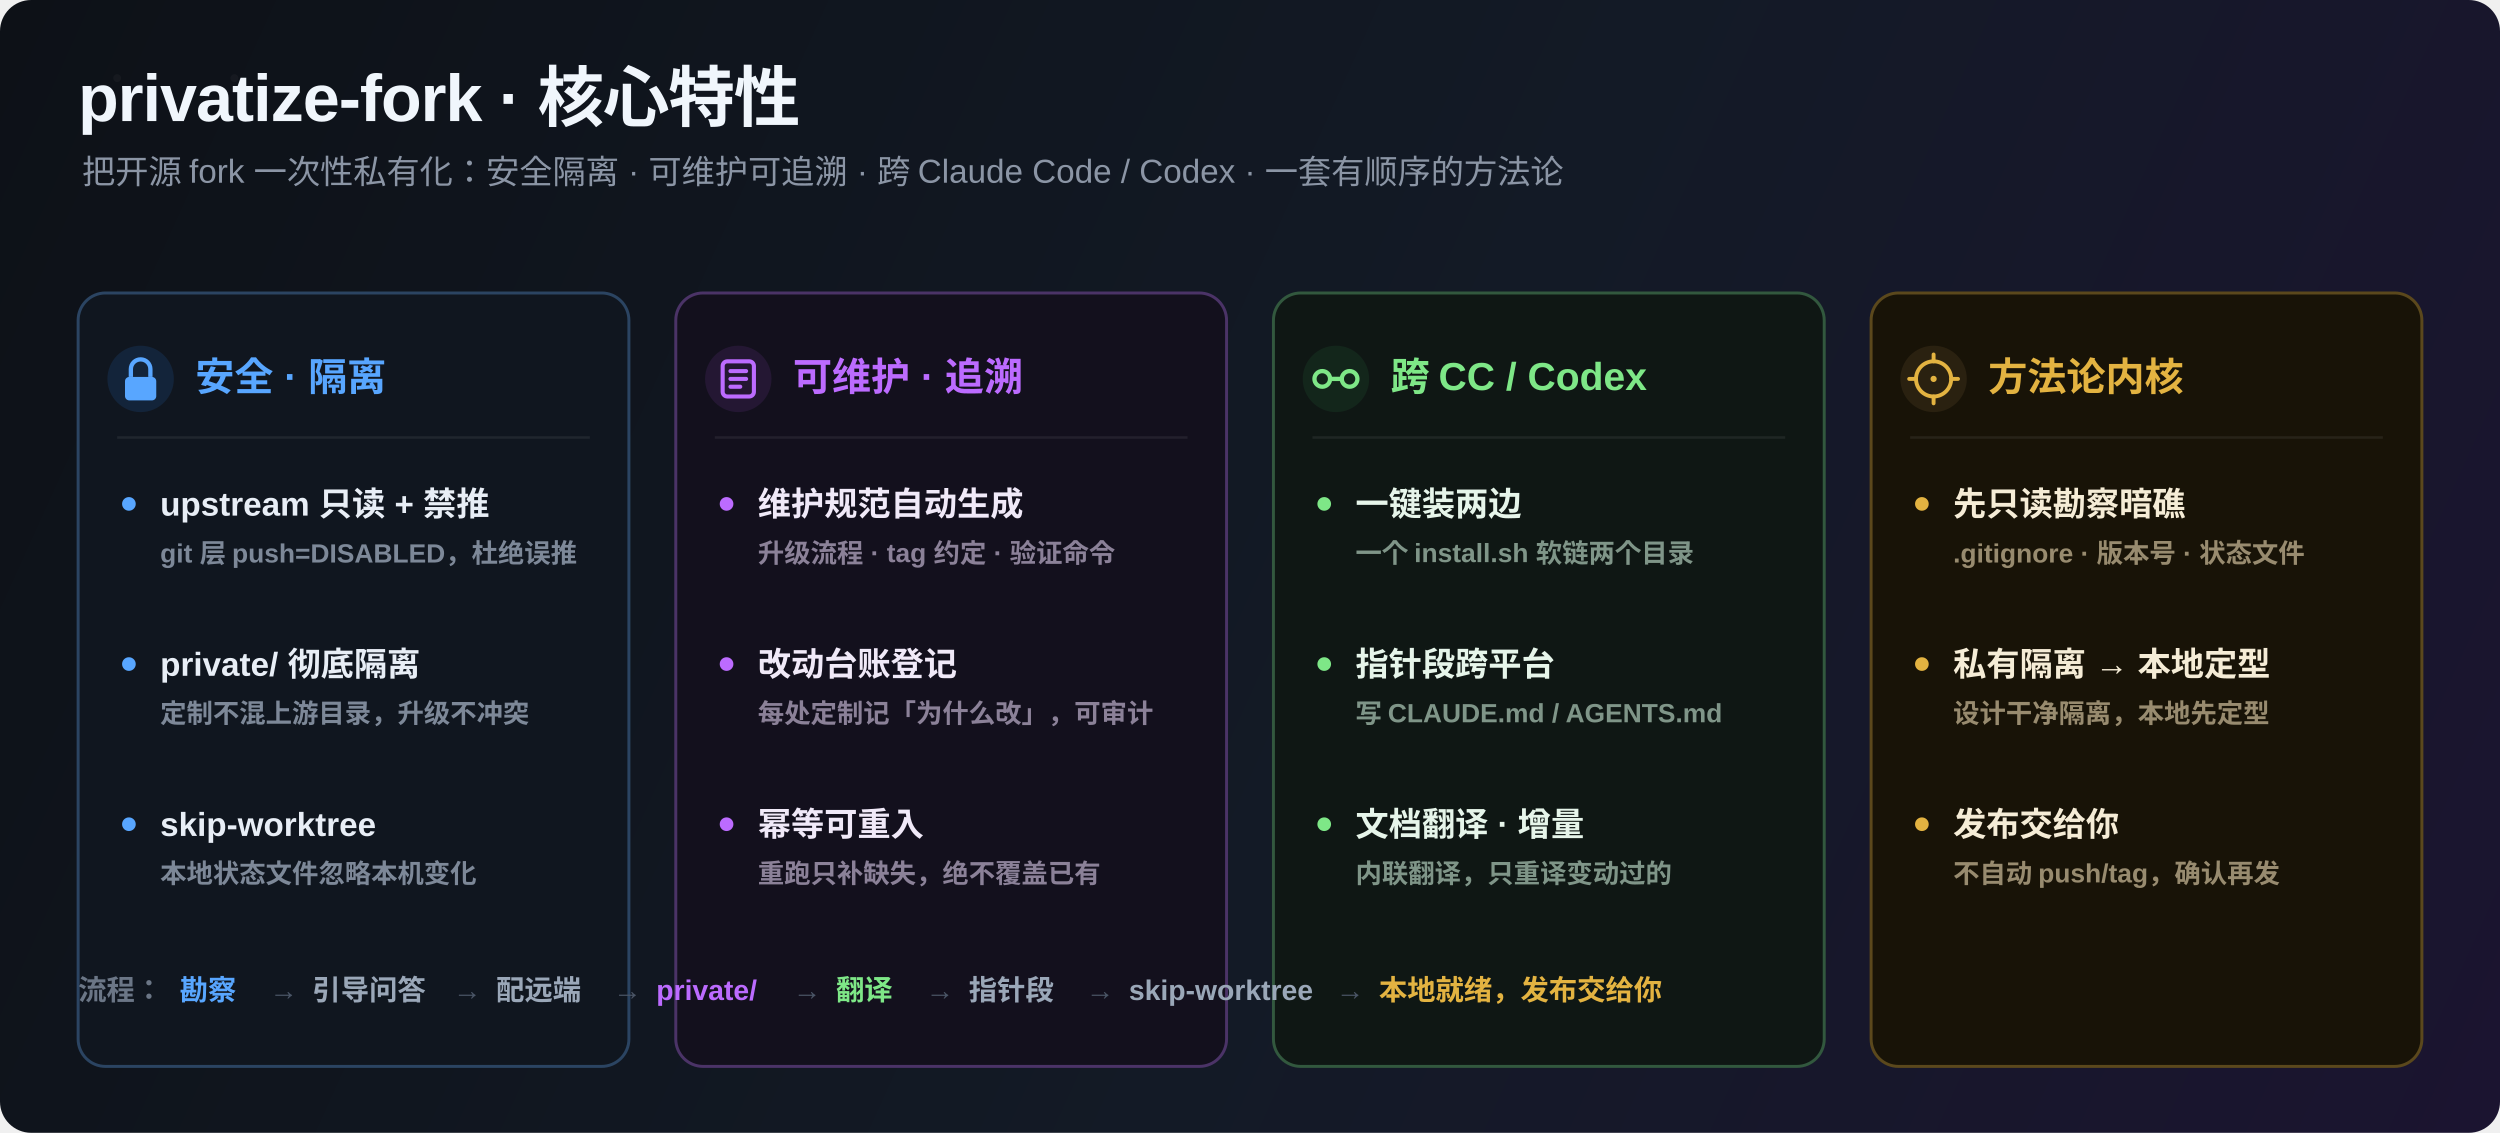
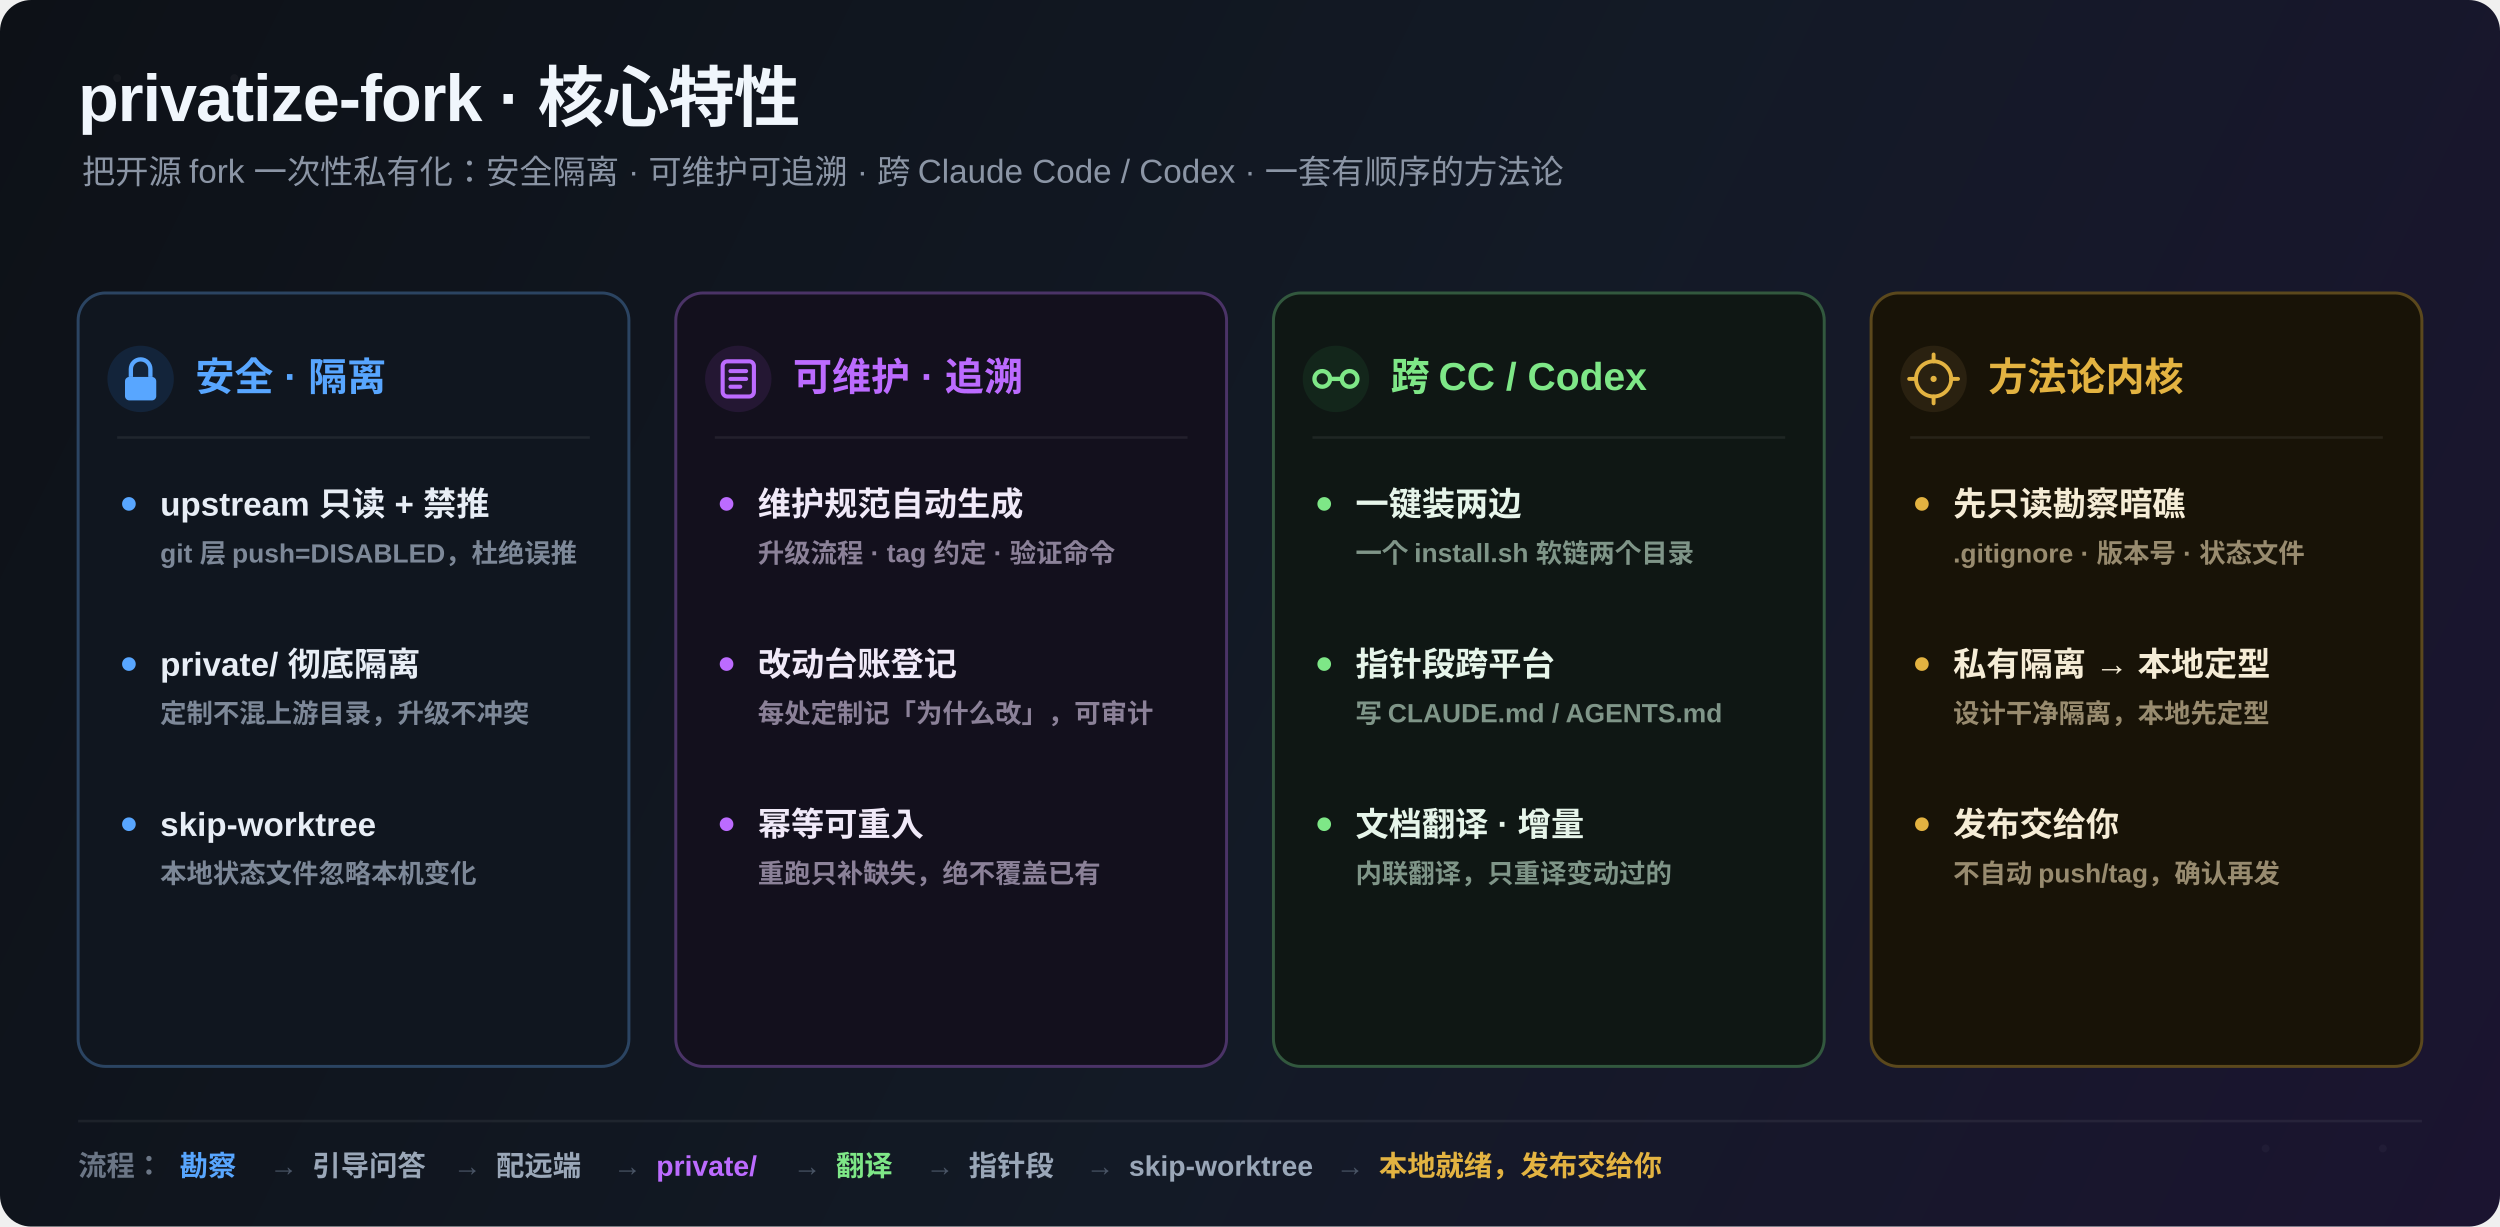
- <svg xmlns="http://www.w3.org/2000/svg" width="1280" height="580" viewBox="0 0 1280 580" fill="none" font-family="'SF Pro Display','Helvetica Neue',Arial,sans-serif">
+ <svg xmlns="http://www.w3.org/2000/svg" width="1280" height="628" viewBox="0 0 1280 628" fill="none" font-family="'SF Pro Display','Helvetica Neue',Arial,sans-serif">
  <defs>
-     <linearGradient id="bg" x1="0" y1="0" x2="1280" y2="580" gradientUnits="userSpaceOnUse">
+     <linearGradient id="bg" x1="0" y1="0" x2="1280" y2="628" gradientUnits="userSpaceOnUse">
      <stop offset="0" stop-color="#0d1117" />
      <stop offset="0.55" stop-color="#131a26" />
      <stop offset="1" stop-color="#1b1430" />
    </linearGradient>
  </defs>
-   <rect width="1280" height="580" rx="16" fill="url(#bg)" />
+   <rect width="1280" height="628" rx="16" fill="url(#bg)" />
  <g fill="#ffffff" opacity="0.035">
    <circle cx="60" cy="40" r="2" />
    <circle cx="120" cy="40" r="2" />
-     <circle cx="1220" cy="540" r="2" />
-     <circle cx="1160" cy="540" r="2" />
+     <circle cx="1220" cy="588" r="2" />
+     <circle cx="1160" cy="588" r="2" />
  </g>
  <text x="40" y="62" font-size="34" font-weight="700" fill="#f0f6fc" letter-spacing="-0.5">privatize-fork · 核心特性</text>
  <text x="42" y="94" font-size="17" font-weight="500" fill="#8b95a5">把开源 fork 一次性私有化：安全隔离 · 可维护可追溯 · 跨 Claude Code / Codex · 一套有顺序的方法论</text>
  <g transform="translate(40,150)">
    <rect width="282" height="396" rx="14" fill="#10161f" stroke="#22303f" stroke-width="1.5" />
    <rect width="282" height="396" rx="14" fill="none" stroke="#58a6ff" stroke-opacity="0.18" stroke-width="1.5" />
    <circle cx="32" cy="44" r="17" fill="#13243a" />
    <g transform="translate(32,44)">
      <rect x="-8" y="-1" width="16" height="12" rx="2.2" fill="#58a6ff" />
      <path d="M-5 -1 v-4 a5 5 0 0 1 10 0 v4" stroke="#58a6ff" stroke-width="2.2" fill="none" />
    </g>
    <text x="60" y="50" font-size="20" font-weight="700" fill="#58a6ff">安全 · 隔离</text>
    <line x1="20" y1="74" x2="262" y2="74" stroke="#ffffff" stroke-opacity="0.07" stroke-width="1.3" />
    <g font-weight="600">
      <circle cx="26" cy="108" r="3.5" fill="#58a6ff" />
      <text x="42" y="114" font-size="17" fill="#e8eef6">upstream 只读 + 禁推</text>
      <text x="42" y="138" font-size="13.5" fill="#7d8898">git 层 push=DISABLED，杜绝误推</text>
      <circle cx="26" cy="190" r="3.5" fill="#58a6ff" />
      <text x="42" y="196" font-size="17" fill="#e8eef6">private/ 彻底隔离</text>
      <text x="42" y="220" font-size="13.5" fill="#7d8898">定制不混上游目录，升级不冲突</text>
      <circle cx="26" cy="272" r="3.5" fill="#58a6ff" />
      <text x="42" y="278" font-size="17" fill="#e8eef6">skip-worktree</text>
      <text x="42" y="302" font-size="13.5" fill="#7d8898">本地状态文件忽略本机变化</text>
    </g>
  </g>
  <g transform="translate(346,150)">
    <rect width="282" height="396" rx="14" fill="#13101d" stroke="#332746" stroke-width="1.5" />
    <rect width="282" height="396" rx="14" fill="none" stroke="#bc6bff" stroke-opacity="0.18" stroke-width="1.5" />
    <circle cx="32" cy="44" r="17" fill="#241733" />
    <g transform="translate(32,44)" stroke="#bc6bff" stroke-width="2.1" stroke-linecap="round">
      <rect x="-8" y="-9" width="16" height="18" rx="2.4" fill="none" />
      <line x1="-4" y1="-4" x2="4" y2="-4" />
      <line x1="-4" y1="0" x2="4" y2="0" />
      <line x1="-4" y1="4" x2="1" y2="4" />
    </g>
    <text x="60" y="50" font-size="20" font-weight="700" fill="#bc6bff">可维护 · 追溯</text>
    <line x1="20" y1="74" x2="262" y2="74" stroke="#ffffff" stroke-opacity="0.07" stroke-width="1.3" />
    <g font-weight="600">
      <circle cx="26" cy="108" r="3.5" fill="#bc6bff" />
      <text x="42" y="114" font-size="17" fill="#f0e9f8">维护规范自动生成</text>
      <text x="42" y="138" font-size="13.5" fill="#8b8198">升级流程 · tag 约定 · 验证命令</text>
      <circle cx="26" cy="190" r="3.5" fill="#bc6bff" />
      <text x="42" y="196" font-size="17" fill="#f0e9f8">改动台账登记</text>
      <text x="42" y="220" font-size="13.5" fill="#8b8198">每处定制记「为什么改」，可审计</text>
      <circle cx="26" cy="272" r="3.5" fill="#bc6bff" />
      <text x="42" y="278" font-size="17" fill="#f0e9f8">幂等可重入</text>
      <text x="42" y="302" font-size="13.5" fill="#8b8198">重跑只补缺失，绝不覆盖已有</text>
    </g>
  </g>
  <g transform="translate(652,150)">
    <rect width="282" height="396" rx="14" fill="#0f1714" stroke="#22392e" stroke-width="1.5" />
    <rect width="282" height="396" rx="14" fill="none" stroke="#7ee787" stroke-opacity="0.18" stroke-width="1.5" />
    <circle cx="32" cy="44" r="17" fill="#13261b" />
    <g transform="translate(32,44)" stroke="#7ee787" stroke-width="2.2" fill="none" stroke-linecap="round">
      <circle cx="-7" cy="0" r="4" />
      <circle cx="7" cy="0" r="4" />
      <line x1="-3" y1="0" x2="3" y2="0" />
    </g>
    <text x="60" y="50" font-size="20" font-weight="700" fill="#7ee787">跨 CC / Codex</text>
    <line x1="20" y1="74" x2="262" y2="74" stroke="#ffffff" stroke-opacity="0.07" stroke-width="1.3" />
    <g font-weight="600">
      <circle cx="26" cy="108" r="3.5" fill="#7ee787" />
      <text x="42" y="114" font-size="17" fill="#e6f5ea">一键装两边</text>
      <text x="42" y="138" font-size="13.5" fill="#7f9588">一个 install.sh 软链两个目录</text>
      <circle cx="26" cy="190" r="3.5" fill="#7ee787" />
      <text x="42" y="196" font-size="17" fill="#e6f5ea">指针段跨平台</text>
      <text x="42" y="220" font-size="13.5" fill="#7f9588">写 CLAUDE.md / AGENTS.md</text>
      <circle cx="26" cy="272" r="3.5" fill="#7ee787" />
      <text x="42" y="278" font-size="17" fill="#e6f5ea">文档翻译 · 增量</text>
      <text x="42" y="302" font-size="13.5" fill="#7f9588">内联翻译，只重译变动过的</text>
    </g>
  </g>
  <g transform="translate(958,150)">
    <rect width="282" height="396" rx="14" fill="#181307" stroke="#3d3115" stroke-width="1.5" />
    <rect width="282" height="396" rx="14" fill="none" stroke="#e3b341" stroke-opacity="0.18" stroke-width="1.5" />
    <circle cx="32" cy="44" r="17" fill="#2a2110" />
    <g transform="translate(32,44)" stroke="#e3b341" stroke-width="2" fill="none" stroke-linecap="round">
      <circle cx="0" cy="0" r="9" />
      <circle cx="0" cy="0" r="1.6" fill="#e3b341" stroke="none" />
      <line x1="0" y1="-9" x2="0" y2="-12.5" />
      <line x1="0" y1="9" x2="0" y2="12.5" />
      <line x1="-9" y1="0" x2="-12.5" y2="0" />
      <line x1="9" y1="0" x2="12.5" y2="0" />
    </g>
    <text x="60" y="50" font-size="20" font-weight="700" fill="#e3b341">方法论内核</text>
    <line x1="20" y1="74" x2="262" y2="74" stroke="#ffffff" stroke-opacity="0.07" stroke-width="1.3" />
    <g font-weight="600">
      <circle cx="26" cy="108" r="3.5" fill="#e3b341" />
      <text x="42" y="114" font-size="17" fill="#f5ecd6">先只读勘察暗礁</text>
      <text x="42" y="138" font-size="13.5" fill="#988b6f">.gitignore · 版本号 · 状态文件</text>
      <circle cx="26" cy="190" r="3.5" fill="#e3b341" />
      <text x="42" y="196" font-size="17" fill="#f5ecd6">私有隔离 → 本地定型</text>
      <text x="42" y="220" font-size="13.5" fill="#988b6f">设计干净隔离，本地先定型</text>
      <circle cx="26" cy="272" r="3.5" fill="#e3b341" />
      <text x="42" y="278" font-size="17" fill="#f5ecd6">发布交给你</text>
      <text x="42" y="302" font-size="13.5" fill="#988b6f">不自动 push/tag，确认再发</text>
    </g>
  </g>
-   <g transform="translate(0,512)" font-size="14.5" font-weight="600">
+   <line x1="40" y1="574" x2="1240" y2="574" stroke="#ffffff" stroke-opacity="0.06" stroke-width="1.3" />
+   <g transform="translate(0,602)" font-size="14.5" font-weight="600">
    <text x="40" y="0" fill="#6b7686">流程：</text>
    <text x="92" y="0" fill="#58a6ff">勘察</text>
    <text x="138" y="0" fill="#4a5566">→</text>
    <text x="160" y="0" fill="#9aa7b8">引导问答</text>
    <text x="232" y="0" fill="#4a5566">→</text>
    <text x="254" y="0" fill="#9aa7b8">配远端</text>
    <text x="314" y="0" fill="#4a5566">→</text>
    <text x="336" y="0" fill="#bc6bff">private/</text>
    <text x="406" y="0" fill="#4a5566">→</text>
    <text x="428" y="0" fill="#7ee787">翻译</text>
    <text x="474" y="0" fill="#4a5566">→</text>
    <text x="496" y="0" fill="#9aa7b8">指针段</text>
    <text x="556" y="0" fill="#4a5566">→</text>
    <text x="578" y="0" fill="#9aa7b8">skip-worktree</text>
    <text x="684" y="0" fill="#4a5566">→</text>
    <text x="706" y="0" fill="#e3b341">本地就绪，发布交给你</text>
  </g>
</svg>
